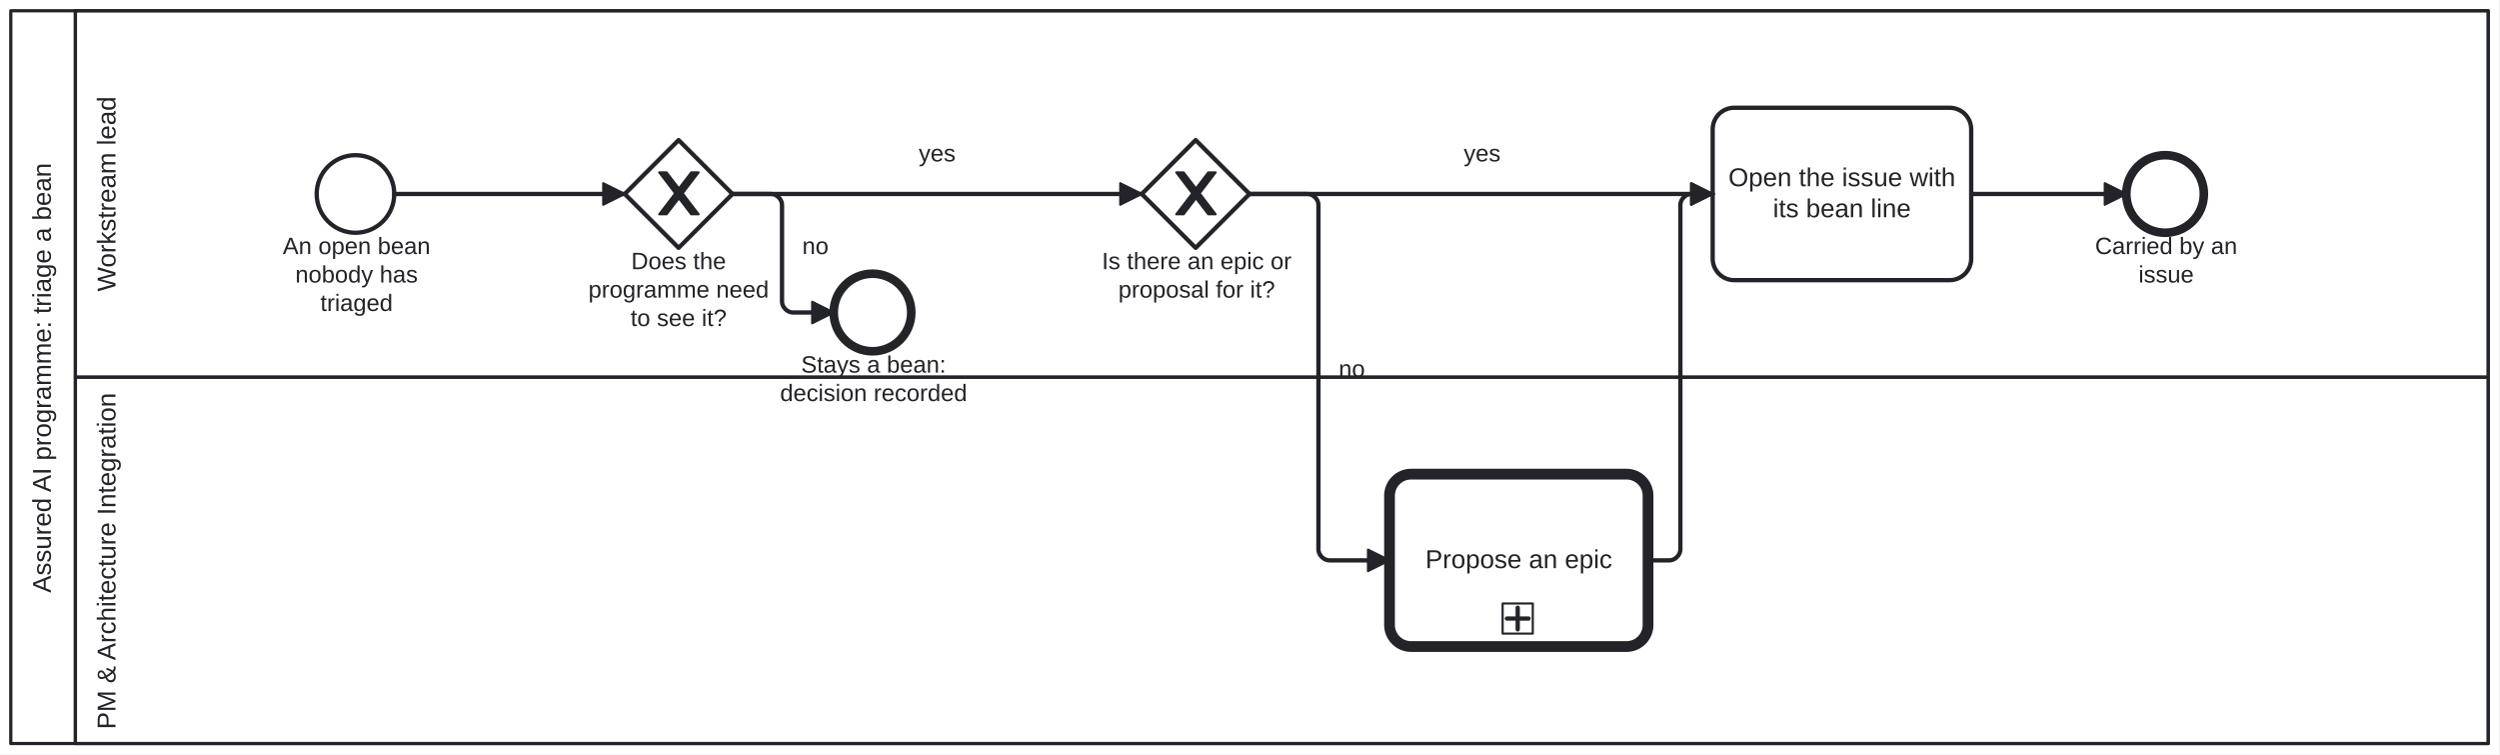
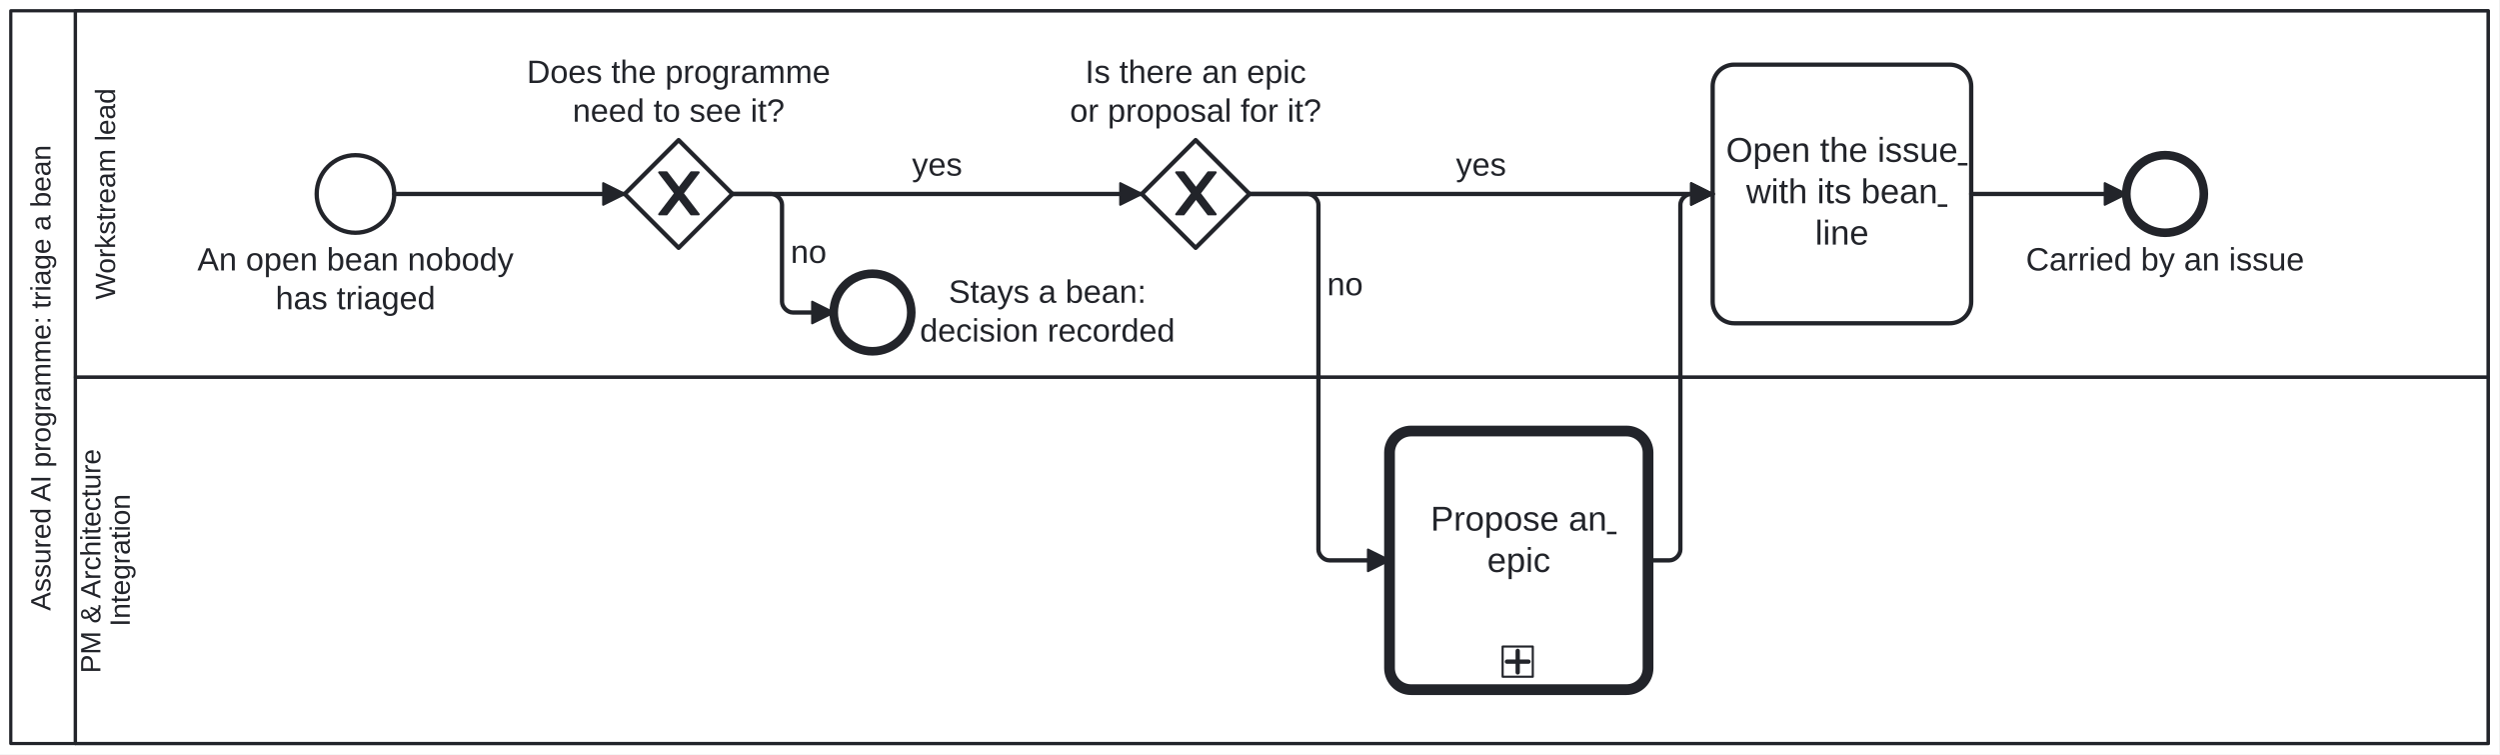
<svg xmlns="http://www.w3.org/2000/svg" width="100%" style="max-width:100%;height:auto" viewBox="155 75 1160 350" version="1.1">
+   <style>.fa-task-link,.fa-subprocess-link{cursor:pointer}.fa-task-link text{text-decoration:underline}.fa-task-link:focus-visible,.fa-subprocess-link:focus-visible{outline:2px solid #2563eb;outline-offset:2px}.fa-subprocess-link:hover rect:not(.fa-link-hit),.fa-subprocess-link:focus-visible rect:not(.fa-link-hit){stroke-width:2.5px}</style>
  <rect x="155" y="75" width="1160" height="350" fill="#ffffff" />
  <g class="djs-group">
    <g class="djs-element djs-shape" data-element-id="Participant_AAI_BeanTriage" style="display: block;" transform="matrix(1 0 0 1 160 80)">
      <g class="djs-visual">
        <rect x="0" y="0" width="1150" height="340" rx="0" ry="0" style="stroke-linecap: round; stroke-linejoin: round; stroke: rgb(34, 36, 42); stroke-width: 1.5px; fill: white; fill-opacity: 0.95;" />
        <path style="fill: none; stroke-linecap: round; stroke-linejoin: round; stroke: rgb(34, 36, 42); stroke-width: 1.5px;" d="M30,0L30,340" />
-         <text lineHeight="1.2" class="djs-label" style="font-family: Arial, sans-serif; font-size: 12px; font-weight: normal; fill: rgb(34, 36, 42);" transform="matrix(-1.83697e-16 -1 1 -1.83697e-16 0 340)">
-           <tspan x="69.948" y="18.6">Assured AI programme: triage a bean</tspan>
+         <text lineHeight="1.05" class="djs-label" transform="matrix(-1.83697e-16 -1 1 -1.83697e-16 0 340)" style="font-family: Arial, sans-serif; font-size: 13px; font-weight: normal; fill: rgb(34, 36, 42);">
+           <tspan x="61.611" y="18.413">Assured AI programme: triage a bean</tspan>
        </text>
      </g>
      <rect class="djs-hit djs-hit-all" x="0" y="0" width="1150" height="340" style="fill: none; stroke-opacity: 0; stroke: white; stroke-width: 15px;" />
    </g>
    <g class="djs-children">
      <g class="djs-group">
        <g class="djs-element djs-shape" data-element-id="Lane_PM" style="display: block;" transform="matrix(1 0 0 1 190 250)">
          <g class="djs-visual">
            <rect x="0" y="0" width="1120" height="170" rx="0" ry="0" style="stroke-linecap: round; stroke-linejoin: round; stroke: rgb(34, 36, 42); stroke-width: 1.5px; fill: white; fill-opacity: 0.25;" />
-             <text lineHeight="1.2" class="djs-label" style="font-family: Arial, sans-serif; font-size: 12px; font-weight: normal; fill: rgb(34, 36, 42);" transform="matrix(-1.83697e-16 -1 1 -1.83697e-16 0 170)">
-               <tspan x="6.631" y="18.6">PM &amp; Architecture Integration</tspan>
+             <text lineHeight="1.05" class="djs-label" transform="matrix(-1.83697e-16 -1 1 -1.83697e-16 0 170)" style="font-family: Arial, sans-serif; font-size: 13px; font-weight: normal; fill: rgb(34, 36, 42);">
+               <tspan x="32.622" y="11.588">PM &amp; Architecture</tspan>
+               <tspan x="54.284" y="25.238">Integration</tspan>
            </text>
          </g>
          <rect class="djs-hit djs-hit-all" x="0" y="0" width="1120" height="170" style="fill: none; stroke-opacity: 0; stroke: white; stroke-width: 15px;" />
        </g>
      </g>
      <g class="djs-group">
        <g class="djs-element djs-shape" data-element-id="Lane_Lead" style="display: block;" transform="matrix(1 0 0 1 190 80)">
          <g class="djs-visual">
            <rect x="0" y="0" width="1120" height="170" rx="0" ry="0" style="stroke-linecap: round; stroke-linejoin: round; stroke: rgb(34, 36, 42); stroke-width: 1.5px; fill: white; fill-opacity: 0.25;" />
-             <text lineHeight="1.2" class="djs-label" style="font-family: Arial, sans-serif; font-size: 12px; font-weight: normal; fill: rgb(34, 36, 42);" transform="matrix(-1.83697e-16 -1 1 -1.83697e-16 0 170)">
-               <tspan x="39.763" y="18.6">Workstream lead</tspan>
+             <text lineHeight="1.05" class="djs-label" transform="matrix(-1.83697e-16 -1 1 -1.83697e-16 0 170)" style="font-family: Arial, sans-serif; font-size: 13px; font-weight: normal; fill: rgb(34, 36, 42);">
+               <tspan x="35.993" y="18.413">Workstream lead</tspan>
            </text>
          </g>
          <rect class="djs-hit djs-hit-all" x="0" y="0" width="1120" height="170" style="fill: none; stroke-opacity: 0; stroke: white; stroke-width: 15px;" />
        </g>
      </g>
      <g class="djs-group">
        <g class="djs-element djs-shape" data-element-id="Start_AAI_BeanTriage" style="display: block;" transform="matrix(1 0 0 1 302 147)">
          <g class="djs-visual">
            <circle cx="18" cy="18" r="18" style="stroke-linecap: round; stroke-linejoin: round; stroke: rgb(34, 36, 42); stroke-width: 2px; fill: white; fill-opacity: 0.95;" />
          </g>
          <rect class="djs-hit djs-hit-all" x="0" y="0" width="36" height="36" style="fill: none; stroke-opacity: 0; stroke: white; stroke-width: 15px;" />
        </g>
      </g>
      <g class="djs-group">
-         <g class="djs-element djs-shape" data-element-id="Start_AAI_BeanTriage_label" style="display: block;" transform="matrix(1 0 0 1 286 183)">
-           <g class="djs-visual">
-             <text lineHeight="1.2" class="djs-label" style="font-family: Arial, sans-serif; font-size: 11px; font-weight: normal; fill: rgb(34, 36, 42);">
-               <tspan x="0.246" y="9.9">An open bean</tspan>
-               <tspan x="6.06" y="23.1">nobody has </tspan>
-               <tspan x="17.683" y="36.3">triaged</tspan>
-             </text>
-           </g>
-           <rect class="djs-hit djs-hit-all" x="0" y="0" width="69" height="40" style="fill: none; stroke-opacity: 0; stroke: white; stroke-width: 15px;" />
+         <g class="djs-element djs-shape" data-element-id="Start_AAI_BeanTriage_label" style="display: block;" transform="matrix(1 0 0 1 226.5938 187)">
+           <g class="djs-visual">
+             <text lineHeight="1.2" class="djs-label" style="font-family: Arial, sans-serif; font-size: 15px; font-weight: normal; fill: rgb(34, 36, 42);">
+               <tspan x="20.007" y="13.5">An open bean nobody</tspan>
+               <tspan x="56.298" y="31.5">has triaged</tspan>
+             </text>
+           </g>
+           <rect class="djs-hit djs-hit-all" x="0" y="0" width="186.812" height="36" style="fill: none; stroke-opacity: 0; stroke: white; stroke-width: 15px;" />
        </g>
      </g>
      <g class="djs-group">
        <g class="djs-element djs-shape" data-element-id="GW_Matters" style="display: block;" transform="matrix(1 0 0 1 445 140)">
          <g class="djs-visual">
            <polygon points="25,0 50,25 25,50 0,25" style="stroke-linecap: round; stroke-linejoin: round; stroke: rgb(34, 36, 42); stroke-width: 2px; fill: white; fill-opacity: 0.95;" />
            <path d="m 16,15 7.429,9.714 -7.429,9.714 3.429,0 5.714,-7.464 5.714,7.464 3.429,0 -7.429,-9.714 7.429,-9.714 -3.429,0 -5.714,7.464 -5.714,-7.464 -3.429,0 z" style="fill: rgb(34, 36, 42); stroke-linecap: round; stroke-linejoin: round; stroke: rgb(34, 36, 42); stroke-width: 1px;" />
          </g>
          <rect class="djs-hit djs-hit-all" x="0" y="0" width="50" height="50" style="fill: none; stroke-opacity: 0; stroke: white; stroke-width: 15px;" />
        </g>
      </g>
      <g class="djs-group">
-         <g class="djs-element djs-shape" data-element-id="GW_Matters_label" style="display: block;" transform="matrix(1 0 0 1 428 190)">
-           <g class="djs-visual">
-             <text lineHeight="1.2" class="djs-label" style="font-family: Arial, sans-serif; font-size: 11px; font-weight: normal; fill: rgb(34, 36, 42);">
-               <tspan x="19.987" y="9.9">Does the </tspan>
-               <tspan x="0.116" y="23.1">programme need </tspan>
-               <tspan x="19.68" y="36.3">to see it?</tspan>
-             </text>
-           </g>
-           <rect class="djs-hit djs-hit-all" x="0" y="0" width="84" height="40" style="fill: none; stroke-opacity: 0; stroke: white; stroke-width: 15px;" />
+         <g class="djs-element djs-shape" data-element-id="GW_Matters_label" style="display: block;" transform="matrix(1 0 0 1 379.5469 100)">
+           <g class="djs-visual">
+             <text lineHeight="1.2" class="djs-label" style="font-family: Arial, sans-serif; font-size: 15px; font-weight: normal; fill: rgb(34, 36, 42);">
+               <tspan x="20.005" y="13.5">Does the programme</tspan>
+               <tspan x="41.249" y="31.5">need to see it?</tspan>
+             </text>
+           </g>
+           <rect class="djs-hit djs-hit-all" x="0" y="0" width="180.906" height="36" style="fill: none; stroke-opacity: 0; stroke: white; stroke-width: 15px;" />
        </g>
      </g>
      <g class="djs-group">
        <g class="djs-element djs-shape" data-element-id="End_StopBean" style="display: block;" transform="matrix(1 0 0 1 542 202)">
          <g class="djs-visual">
            <circle cx="18" cy="18" r="18" style="stroke-linecap: round; stroke-linejoin: round; stroke: rgb(34, 36, 42); stroke-width: 4px; fill: white; fill-opacity: 0.95;" />
          </g>
          <rect class="djs-hit djs-hit-all" x="0" y="0" width="36" height="36" style="fill: none; stroke-opacity: 0; stroke: white; stroke-width: 15px;" />
        </g>
      </g>
      <g class="djs-group">
-         <g class="djs-element djs-shape" data-element-id="End_StopBean_label" style="display: block;" transform="matrix(1 0 0 1 517 238)">
-           <g class="djs-visual">
-             <text lineHeight="1.2" class="djs-label" style="font-family: Arial, sans-serif; font-size: 11px; font-weight: normal; fill: rgb(34, 36, 42);">
-               <tspan x="9.866" y="9.9">Stays a bean: </tspan>
-               <tspan x="0.085" y="23.1">decision recorded</tspan>
-             </text>
-           </g>
-           <rect class="djs-hit djs-hit-all" x="0" y="0" width="87" height="27" style="fill: none; stroke-opacity: 0; stroke: white; stroke-width: 15px;" />
+         <g class="djs-element djs-shape" data-element-id="End_StopBean_label" style="display: block;" transform="matrix(1 0 0 1 562 202)">
+           <g class="djs-visual">
+             <text lineHeight="1.2" class="djs-label" style="font-family: Arial, sans-serif; font-size: 15px; font-weight: normal; fill: rgb(34, 36, 42);">
+               <tspan x="33.339" y="13.5">Stays a bean:</tspan>
+               <tspan x="20.001" y="31.5">decision recorded</tspan>
+             </text>
+           </g>
+           <rect class="djs-hit djs-hit-all" x="0" y="0" width="158.406" height="36" style="fill: none; stroke-opacity: 0; stroke: white; stroke-width: 15px;" />
        </g>
      </g>
      <g class="djs-group">
        <g class="djs-element djs-shape" data-element-id="GW_Epic" style="display: block;" transform="matrix(1 0 0 1 685 140)">
          <g class="djs-visual">
            <polygon points="25,0 50,25 25,50 0,25" style="stroke-linecap: round; stroke-linejoin: round; stroke: rgb(34, 36, 42); stroke-width: 2px; fill: white; fill-opacity: 0.95;" />
            <path d="m 16,15 7.429,9.714 -7.429,9.714 3.429,0 5.714,-7.464 5.714,7.464 3.429,0 -7.429,-9.714 7.429,-9.714 -3.429,0 -5.714,7.464 -5.714,-7.464 -3.429,0 z" style="fill: rgb(34, 36, 42); stroke-linecap: round; stroke-linejoin: round; stroke: rgb(34, 36, 42); stroke-width: 1px;" />
          </g>
          <rect class="djs-hit djs-hit-all" x="0" y="0" width="50" height="50" style="fill: none; stroke-opacity: 0; stroke: white; stroke-width: 15px;" />
        </g>
      </g>
      <g class="djs-group">
-         <g class="djs-element djs-shape" data-element-id="GW_Epic_label" style="display: block;" transform="matrix(1 0 0 1 666 190)">
-           <g class="djs-visual">
-             <text lineHeight="1.2" class="djs-label" style="font-family: Arial, sans-serif; font-size: 11px; font-weight: normal; fill: rgb(34, 36, 42);">
-               <tspan x="0.476" y="9.9">Is there an epic or</tspan>
-               <tspan x="8.119" y="23.1">proposal for it?</tspan>
-             </text>
-           </g>
-           <rect class="djs-hit djs-hit-all" x="0" y="0" width="89" height="27" style="fill: none; stroke-opacity: 0; stroke: white; stroke-width: 15px;" />
-         </g>
-       </g>
-       <g class="djs-group">
-         <a class="fa-subprocess-link" href="../../../en/cat-harness/processes/epic-proposal.html" target="_top">
-           <g class="djs-element djs-shape" data-element-id="Call_Propose" style="display: block;" transform="matrix(1 0 0 1 800 295)">
-             <g class="djs-visual">
-               <rect x="0" y="0" width="120" height="80" rx="10" ry="10" style="stroke-linecap: round; stroke-linejoin: round; stroke: rgb(34, 36, 42); stroke-width: 5px; fill: white; fill-opacity: 0.95;" />
-               <text lineHeight="1.2" class="djs-label" style="font-family: Arial, sans-serif; font-size: 12px; font-weight: normal; fill: rgb(34, 36, 42);">
-                 <tspan x="16.638" y="43.6">Propose an epic</tspan>
+         <g class="djs-element djs-shape" data-element-id="GW_Epic_label" style="display: block;" transform="matrix(1 0 0 1 631.6328 100)">
+           <g class="djs-visual">
+             <text lineHeight="1.2" class="djs-label" style="font-family: Arial, sans-serif; font-size: 15px; font-weight: normal; fill: rgb(34, 36, 42);">
+               <tspan x="27.087" y="13.5">Is there an epic</tspan>
+               <tspan x="20.004" y="31.5">or proposal for it?</tspan>
+             </text>
+           </g>
+           <rect class="djs-hit djs-hit-all" x="0" y="0" width="156.734" height="36" style="fill: none; stroke-opacity: 0; stroke: white; stroke-width: 15px;" />
+         </g>
+       </g>
+       <g class="djs-group">
+         <g class="djs-element djs-shape" data-element-id="Call_Propose" style="display: block;" transform="matrix(1 0 0 1 800 275)">
+           <g class="djs-visual">
+             <rect x="0" y="0" width="120" height="120" rx="10" ry="10" style="stroke-linecap: round; stroke-linejoin: round; stroke: rgb(34, 36, 42); stroke-width: 5px; fill: white; fill-opacity: 0.95;" />
+             <a class="fa-task-link" href="../../../en/cat-harness/processes/bean-triage.html#step-Call_Propose" target="_top" aria-label="Open step: Propose an epic">
+               <text lineHeight="1.2" class="djs-label" transform="translate(0 31.8)" style="font-family: Arial, sans-serif; font-size: 16px; font-weight: normal; fill: rgb(34, 36, 42);">
+                 <tspan x="19.082" y="14.4">Propose an</tspan>
+                 <tspan x="45.324" y="33.6">epic</tspan>
              </text>
-               <rect x="0" y="0" width="14" height="14" rx="0" ry="0" style="stroke-linecap: round; stroke-linejoin: round; stroke: rgb(34, 36, 42); stroke-width: 1px; fill: white;" transform="matrix(1 0 0 1 52.5 60)" />
-               <path data-marker="sub-process" d="m52.5,60 m 7,2 l 0,10 m -5,-5 l 10,0" style="fill: white; stroke-linecap: round; stroke-linejoin: round; stroke: rgb(34, 36, 42); stroke-width: 2px;" />
-             </g>
-             <rect class="djs-hit djs-hit-all" x="0" y="0" width="120" height="80" style="fill: none; stroke-opacity: 0; stroke: white; stroke-width: 15px;" />
-           </g>
-         </a>
-       </g>
-       <g class="djs-group">
-         <g class="djs-element djs-shape" data-element-id="A_Issue" style="display: block;" transform="matrix(1 0 0 1 950 125)">
-           <g class="djs-visual">
-             <rect x="0" y="0" width="120" height="80" rx="10" ry="10" style="stroke-linecap: round; stroke-linejoin: round; stroke: rgb(34, 36, 42); stroke-width: 2px; fill: white; fill-opacity: 0.95;" />
-             <text lineHeight="1.2" class="djs-label" style="font-family: Arial, sans-serif; font-size: 12px; font-weight: normal; fill: rgb(34, 36, 42);">
-               <tspan x="7.304" y="36.4">Open the issue with </tspan>
-               <tspan x="27.979" y="50.8">its bean line</tspan>
-             </text>
-           </g>
-           <rect class="djs-hit djs-hit-all" x="0" y="0" width="120" height="80" style="fill: none; stroke-opacity: 0; stroke: white; stroke-width: 15px;" />
+             </a>
+             <a class="fa-subprocess-link" href="../../../en/cat-harness/processes/epic-proposal.html" target="_top" aria-label="Open subprocess: Propose an epic">
+               <rect class="fa-link-hit" x="47.5" y="95" width="24" height="24" fill="transparent" stroke="none" />
+               <rect x="0" y="0" width="14" height="14" rx="0" ry="0" style="stroke-linecap: round; stroke-linejoin: round; stroke: rgb(34, 36, 42); stroke-width: 1px; fill: white;" transform="matrix(1 0 0 1 52.5 100)" />
+               <path data-marker="sub-process" d="m52.5,100 m 7,2 l 0,10 m -5,-5 l 10,0" style="fill: white; stroke-linecap: round; stroke-linejoin: round; stroke: rgb(34, 36, 42); stroke-width: 2px;" />
+             </a>
+           </g>
+           <rect class="djs-hit djs-hit-all" x="0" y="0" width="120" height="120" style="fill: none; stroke-opacity: 0; stroke: white; stroke-width: 15px;" />
+         </g>
+       </g>
+       <g class="djs-group">
+         <g class="djs-element djs-shape" data-element-id="A_Issue" style="display: block;" transform="matrix(1 0 0 1 950 105)">
+           <g class="djs-visual">
+             <rect x="0" y="0" width="120" height="120" rx="10" ry="10" style="stroke-linecap: round; stroke-linejoin: round; stroke: rgb(34, 36, 42); stroke-width: 2px; fill: white; fill-opacity: 0.95;" />
+             <a class="fa-task-link" href="../../../en/cat-harness/processes/bean-triage.html#step-A_Issue" target="_top" aria-label="Open step: Open the issue with its bean line">
+               <text lineHeight="1.2" class="djs-label" transform="translate(0 30.7)" style="font-family: Arial, sans-serif; font-size: 16px; font-weight: normal; fill: rgb(34, 36, 42);">
+                 <tspan x="6.188" y="14.4">Open the issue</tspan>
+                 <tspan x="15.531" y="33.6">with its bean</tspan>
+                 <tspan x="47.547" y="52.8">line</tspan>
+               </text>
+             </a>
+           </g>
+           <rect class="djs-hit djs-hit-all" x="0" y="0" width="120" height="120" style="fill: none; stroke-opacity: 0; stroke: white; stroke-width: 15px;" />
        </g>
      </g>
      <g class="djs-group">
        <g class="djs-element djs-shape" data-element-id="End_AAI_BeanTriage" style="display: block;" transform="matrix(1 0 0 1 1142 147)">
          <g class="djs-visual">
            <circle cx="18" cy="18" r="18" style="stroke-linecap: round; stroke-linejoin: round; stroke: rgb(34, 36, 42); stroke-width: 4px; fill: white; fill-opacity: 0.95;" />
          </g>
          <rect class="djs-hit djs-hit-all" x="0" y="0" width="36" height="36" style="fill: none; stroke-opacity: 0; stroke: white; stroke-width: 15px;" />
        </g>
      </g>
      <g class="djs-group">
-         <g class="djs-element djs-shape" data-element-id="End_AAI_BeanTriage_label" style="display: block;" transform="matrix(1 0 0 1 1127 183)">
-           <g class="djs-visual">
-             <text lineHeight="1.2" class="djs-label" style="font-family: Arial, sans-serif; font-size: 11px; font-weight: normal; fill: rgb(34, 36, 42);">
-               <tspan x="0.484" y="9.9">Carried by an</tspan>
-               <tspan x="20.66" y="23.1">issue</tspan>
-             </text>
-           </g>
-           <rect class="djs-hit djs-hit-all" x="0" y="0" width="67" height="27" style="fill: none; stroke-opacity: 0; stroke: white; stroke-width: 15px;" />
+         <g class="djs-element djs-shape" data-element-id="End_AAI_BeanTriage_label" style="display: block;" transform="matrix(1 0 0 1 1075.383 187)">
+           <g class="djs-visual">
+             <text lineHeight="1.2" class="djs-label" style="font-family: Arial, sans-serif; font-size: 15px; font-weight: normal; fill: rgb(34, 36, 42);">
+               <tspan x="20.003" y="13.5">Carried by an issue</tspan>
+             </text>
+           </g>
+           <rect class="djs-hit djs-hit-all" x="0" y="0" width="169.234" height="18" style="fill: none; stroke-opacity: 0; stroke: white; stroke-width: 15px;" />
        </g>
      </g>
      <g class="djs-group">
        <g class="djs-element djs-connection" data-element-id="SF_AAI_BeanTriage_1" style="display: block;">
          <g class="djs-visual">
            <defs>
              <marker id="folio-marker-1" viewBox="0 0 20 20" refX="11" refY="10" markerWidth="10" markerHeight="10" orient="auto">
                <path d="M 1 5 L 11 10 L 1 15 Z" style="stroke-linecap: round; stroke-linejoin: round; stroke: rgb(34, 36, 42); stroke-width: 1px; fill: rgb(34, 36, 42);" />
              </marker>
            </defs>
            <path data-corner-radius="5" style="fill: none; stroke-linecap: round; stroke-linejoin: round; stroke: rgb(34, 36, 42); stroke-width: 2px; marker-end: url('#folio-marker-1');" d="M338,165L445,165" />
          </g>
          <path d="M338,165L445,165" class="djs-hit djs-hit-stroke" style="fill: none; stroke-opacity: 0; stroke: white; stroke-width: 15px;" />
        </g>
      </g>
      <g class="djs-group">
        <g class="djs-element djs-connection" data-element-id="SF_AAI_BeanTriage_2" style="display: block;">
          <g class="djs-visual">
            <defs>
              <marker id="folio-marker-2" viewBox="0 0 20 20" refX="11" refY="10" markerWidth="10" markerHeight="10" orient="auto">
                <path d="M 1 5 L 11 10 L 1 15 Z" style="stroke-linecap: round; stroke-linejoin: round; stroke: rgb(34, 36, 42); stroke-width: 1px; fill: rgb(34, 36, 42);" />
              </marker>
            </defs>
            <path data-corner-radius="5" style="fill: none; stroke-linecap: round; stroke-linejoin: round; stroke: rgb(34, 36, 42); stroke-width: 2px; marker-end: url('#folio-marker-2');" d="M495,165L513,165C515.5,165,518,167.5,518,170L518,215C518,217.5,520.5,220,523,220L542,220" />
          </g>
          <path d="M495,165L518,165L518,220L542,220" class="djs-hit djs-hit-stroke" style="fill: none; stroke-opacity: 0; stroke: white; stroke-width: 15px;" />
        </g>
      </g>
      <g class="djs-group">
-         <g class="djs-element djs-shape" data-element-id="SF_AAI_BeanTriage_2_label" style="display: block;" transform="matrix(1 0 0 1 527 183)">
-           <g class="djs-visual">
-             <text lineHeight="1.2" class="djs-label" style="font-family: Arial, sans-serif; font-size: 11px; font-weight: normal; fill: rgb(34, 36, 42);">
-               <tspan x="0.382" y="9.9">no</tspan>
-             </text>
-           </g>
-           <rect class="djs-hit djs-hit-all" x="0" y="0" width="13" height="14" style="fill: none; stroke-opacity: 0; stroke: white; stroke-width: 15px;" />
+         <g class="djs-element djs-shape" data-element-id="SF_AAI_BeanTriage_2_label" style="display: block;" transform="matrix(1 0 0 1 502 183.5)">
+           <g class="djs-visual">
+             <text lineHeight="1.2" class="djs-label" style="font-family: Arial, sans-serif; font-size: 15px; font-weight: normal; fill: rgb(34, 36, 42);">
+               <tspan x="20.001" y="13.5">no</tspan>
+             </text>
+           </g>
+           <rect class="djs-hit djs-hit-all" x="0" y="0" width="56.688" height="18" style="fill: none; stroke-opacity: 0; stroke: white; stroke-width: 15px;" />
        </g>
      </g>
      <g class="djs-group">
        <g class="djs-element djs-connection" data-element-id="SF_AAI_BeanTriage_3" style="display: block;">
          <g class="djs-visual">
            <defs>
              <marker id="folio-marker-3" viewBox="0 0 20 20" refX="11" refY="10" markerWidth="10" markerHeight="10" orient="auto">
                <path d="M 1 5 L 11 10 L 1 15 Z" style="stroke-linecap: round; stroke-linejoin: round; stroke: rgb(34, 36, 42); stroke-width: 1px; fill: rgb(34, 36, 42);" />
              </marker>
            </defs>
            <path data-corner-radius="5" style="fill: none; stroke-linecap: round; stroke-linejoin: round; stroke: rgb(34, 36, 42); stroke-width: 2px; marker-end: url('#folio-marker-3');" d="M495,165L685,165" />
          </g>
          <path d="M495,165L685,165" class="djs-hit djs-hit-stroke" style="fill: none; stroke-opacity: 0; stroke: white; stroke-width: 15px;" />
        </g>
      </g>
      <g class="djs-group">
-         <g class="djs-element djs-shape" data-element-id="SF_AAI_BeanTriage_3_label" style="display: block;" transform="matrix(1 0 0 1 581 140)">
-           <g class="djs-visual">
-             <text lineHeight="1.2" class="djs-label" style="font-family: Arial, sans-serif; font-size: 11px; font-weight: normal; fill: rgb(34, 36, 42);">
-               <tspan x="0.441" y="9.9">yes</tspan>
-             </text>
-           </g>
-           <rect class="djs-hit djs-hit-all" x="0" y="0" width="18" height="14" style="fill: none; stroke-opacity: 0; stroke: white; stroke-width: 15px;" />
+         <g class="djs-element djs-shape" data-element-id="SF_AAI_BeanTriage_3_label" style="display: block;" transform="matrix(1 0 0 1 558.3281 143)">
+           <g class="djs-visual">
+             <text lineHeight="1.2" class="djs-label" style="font-family: Arial, sans-serif; font-size: 15px; font-weight: normal; fill: rgb(34, 36, 42);">
+               <tspan x="20.001" y="13.5">yes</tspan>
+             </text>
+           </g>
+           <rect class="djs-hit djs-hit-all" x="0" y="0" width="63.344" height="18" style="fill: none; stroke-opacity: 0; stroke: white; stroke-width: 15px;" />
        </g>
      </g>
      <g class="djs-group">
        <g class="djs-element djs-connection" data-element-id="SF_AAI_BeanTriage_4" style="display: block;">
          <g class="djs-visual">
            <defs>
              <marker id="folio-marker-4" viewBox="0 0 20 20" refX="11" refY="10" markerWidth="10" markerHeight="10" orient="auto">
                <path d="M 1 5 L 11 10 L 1 15 Z" style="stroke-linecap: round; stroke-linejoin: round; stroke: rgb(34, 36, 42); stroke-width: 1px; fill: rgb(34, 36, 42);" />
              </marker>
            </defs>
            <path data-corner-radius="5" style="fill: none; stroke-linecap: round; stroke-linejoin: round; stroke: rgb(34, 36, 42); stroke-width: 2px; marker-end: url('#folio-marker-4');" d="M735,165L950,165" />
          </g>
          <path d="M735,165L950,165" class="djs-hit djs-hit-stroke" style="fill: none; stroke-opacity: 0; stroke: white; stroke-width: 15px;" />
        </g>
      </g>
      <g class="djs-group">
-         <g class="djs-element djs-shape" data-element-id="SF_AAI_BeanTriage_4_label" style="display: block;" transform="matrix(1 0 0 1 834 140)">
-           <g class="djs-visual">
-             <text lineHeight="1.2" class="djs-label" style="font-family: Arial, sans-serif; font-size: 11px; font-weight: normal; fill: rgb(34, 36, 42);">
-               <tspan x="0.441" y="9.9">yes</tspan>
-             </text>
-           </g>
-           <rect class="djs-hit djs-hit-all" x="0" y="0" width="18" height="14" style="fill: none; stroke-opacity: 0; stroke: white; stroke-width: 15px;" />
+         <g class="djs-element djs-shape" data-element-id="SF_AAI_BeanTriage_4_label" style="display: block;" transform="matrix(1 0 0 1 810.8281 143)">
+           <g class="djs-visual">
+             <text lineHeight="1.2" class="djs-label" style="font-family: Arial, sans-serif; font-size: 15px; font-weight: normal; fill: rgb(34, 36, 42);">
+               <tspan x="20.001" y="13.5">yes</tspan>
+             </text>
+           </g>
+           <rect class="djs-hit djs-hit-all" x="0" y="0" width="63.344" height="18" style="fill: none; stroke-opacity: 0; stroke: white; stroke-width: 15px;" />
        </g>
      </g>
      <g class="djs-group">
        <g class="djs-element djs-connection" data-element-id="SF_AAI_BeanTriage_5" style="display: block;">
          <g class="djs-visual">
            <defs>
              <marker id="folio-marker-5" viewBox="0 0 20 20" refX="11" refY="10" markerWidth="10" markerHeight="10" orient="auto">
                <path d="M 1 5 L 11 10 L 1 15 Z" style="stroke-linecap: round; stroke-linejoin: round; stroke: rgb(34, 36, 42); stroke-width: 1px; fill: rgb(34, 36, 42);" />
              </marker>
            </defs>
            <path data-corner-radius="5" style="fill: none; stroke-linecap: round; stroke-linejoin: round; stroke: rgb(34, 36, 42); stroke-width: 2px; marker-end: url('#folio-marker-5');" d="M735,165L762,165C764.5,165,767,167.5,767,170L767,330C767,332.5,769.5,335,772,335L800,335" />
          </g>
          <path d="M735,165L767,165L767,335L800,335" class="djs-hit djs-hit-stroke" style="fill: none; stroke-opacity: 0; stroke: white; stroke-width: 15px;" />
        </g>
      </g>
      <g class="djs-group">
-         <g class="djs-element djs-shape" data-element-id="SF_AAI_BeanTriage_5_label" style="display: block;" transform="matrix(1 0 0 1 776 240)">
-           <g class="djs-visual">
-             <text lineHeight="1.2" class="djs-label" style="font-family: Arial, sans-serif; font-size: 11px; font-weight: normal; fill: rgb(34, 36, 42);">
-               <tspan x="0.382" y="9.9">no</tspan>
-             </text>
-           </g>
-           <rect class="djs-hit djs-hit-all" x="0" y="0" width="13" height="14" style="fill: none; stroke-opacity: 0; stroke: white; stroke-width: 15px;" />
+         <g class="djs-element djs-shape" data-element-id="SF_AAI_BeanTriage_5_label" style="display: block;" transform="matrix(1 0 0 1 751 198.5)">
+           <g class="djs-visual">
+             <text lineHeight="1.2" class="djs-label" style="font-family: Arial, sans-serif; font-size: 15px; font-weight: normal; fill: rgb(34, 36, 42);">
+               <tspan x="20.001" y="13.5">no</tspan>
+             </text>
+           </g>
+           <rect class="djs-hit djs-hit-all" x="0" y="0" width="56.688" height="18" style="fill: none; stroke-opacity: 0; stroke: white; stroke-width: 15px;" />
        </g>
      </g>
      <g class="djs-group">
        <g class="djs-element djs-connection" data-element-id="SF_AAI_BeanTriage_6" style="display: block;">
          <g class="djs-visual">
            <defs>
              <marker id="folio-marker-6" viewBox="0 0 20 20" refX="11" refY="10" markerWidth="10" markerHeight="10" orient="auto">
                <path d="M 1 5 L 11 10 L 1 15 Z" style="stroke-linecap: round; stroke-linejoin: round; stroke: rgb(34, 36, 42); stroke-width: 1px; fill: rgb(34, 36, 42);" />
              </marker>
            </defs>
            <path data-corner-radius="5" style="fill: none; stroke-linecap: round; stroke-linejoin: round; stroke: rgb(34, 36, 42); stroke-width: 2px; marker-end: url('#folio-marker-6');" d="M920,335L930,335C932.5,335,935,332.5,935,330L935,170C935,167.5,937.5,165,940,165L950,165" />
          </g>
          <path d="M920,335L935,335L935,165L950,165" class="djs-hit djs-hit-stroke" style="fill: none; stroke-opacity: 0; stroke: white; stroke-width: 15px;" />
        </g>
      </g>
      <g class="djs-group">
        <g class="djs-element djs-connection" data-element-id="SF_AAI_BeanTriage_7" style="display: block;">
          <g class="djs-visual">
            <defs>
              <marker id="folio-marker-7" viewBox="0 0 20 20" refX="11" refY="10" markerWidth="10" markerHeight="10" orient="auto">
                <path d="M 1 5 L 11 10 L 1 15 Z" style="stroke-linecap: round; stroke-linejoin: round; stroke: rgb(34, 36, 42); stroke-width: 1px; fill: rgb(34, 36, 42);" />
              </marker>
            </defs>
            <path data-corner-radius="5" style="fill: none; stroke-linecap: round; stroke-linejoin: round; stroke: rgb(34, 36, 42); stroke-width: 2px; marker-end: url('#folio-marker-7');" d="M1070,165L1142,165" />
          </g>
          <path d="M1070,165L1142,165" class="djs-hit djs-hit-stroke" style="fill: none; stroke-opacity: 0; stroke: white; stroke-width: 15px;" />
        </g>
      </g>
    </g>
  </g>
</svg>
